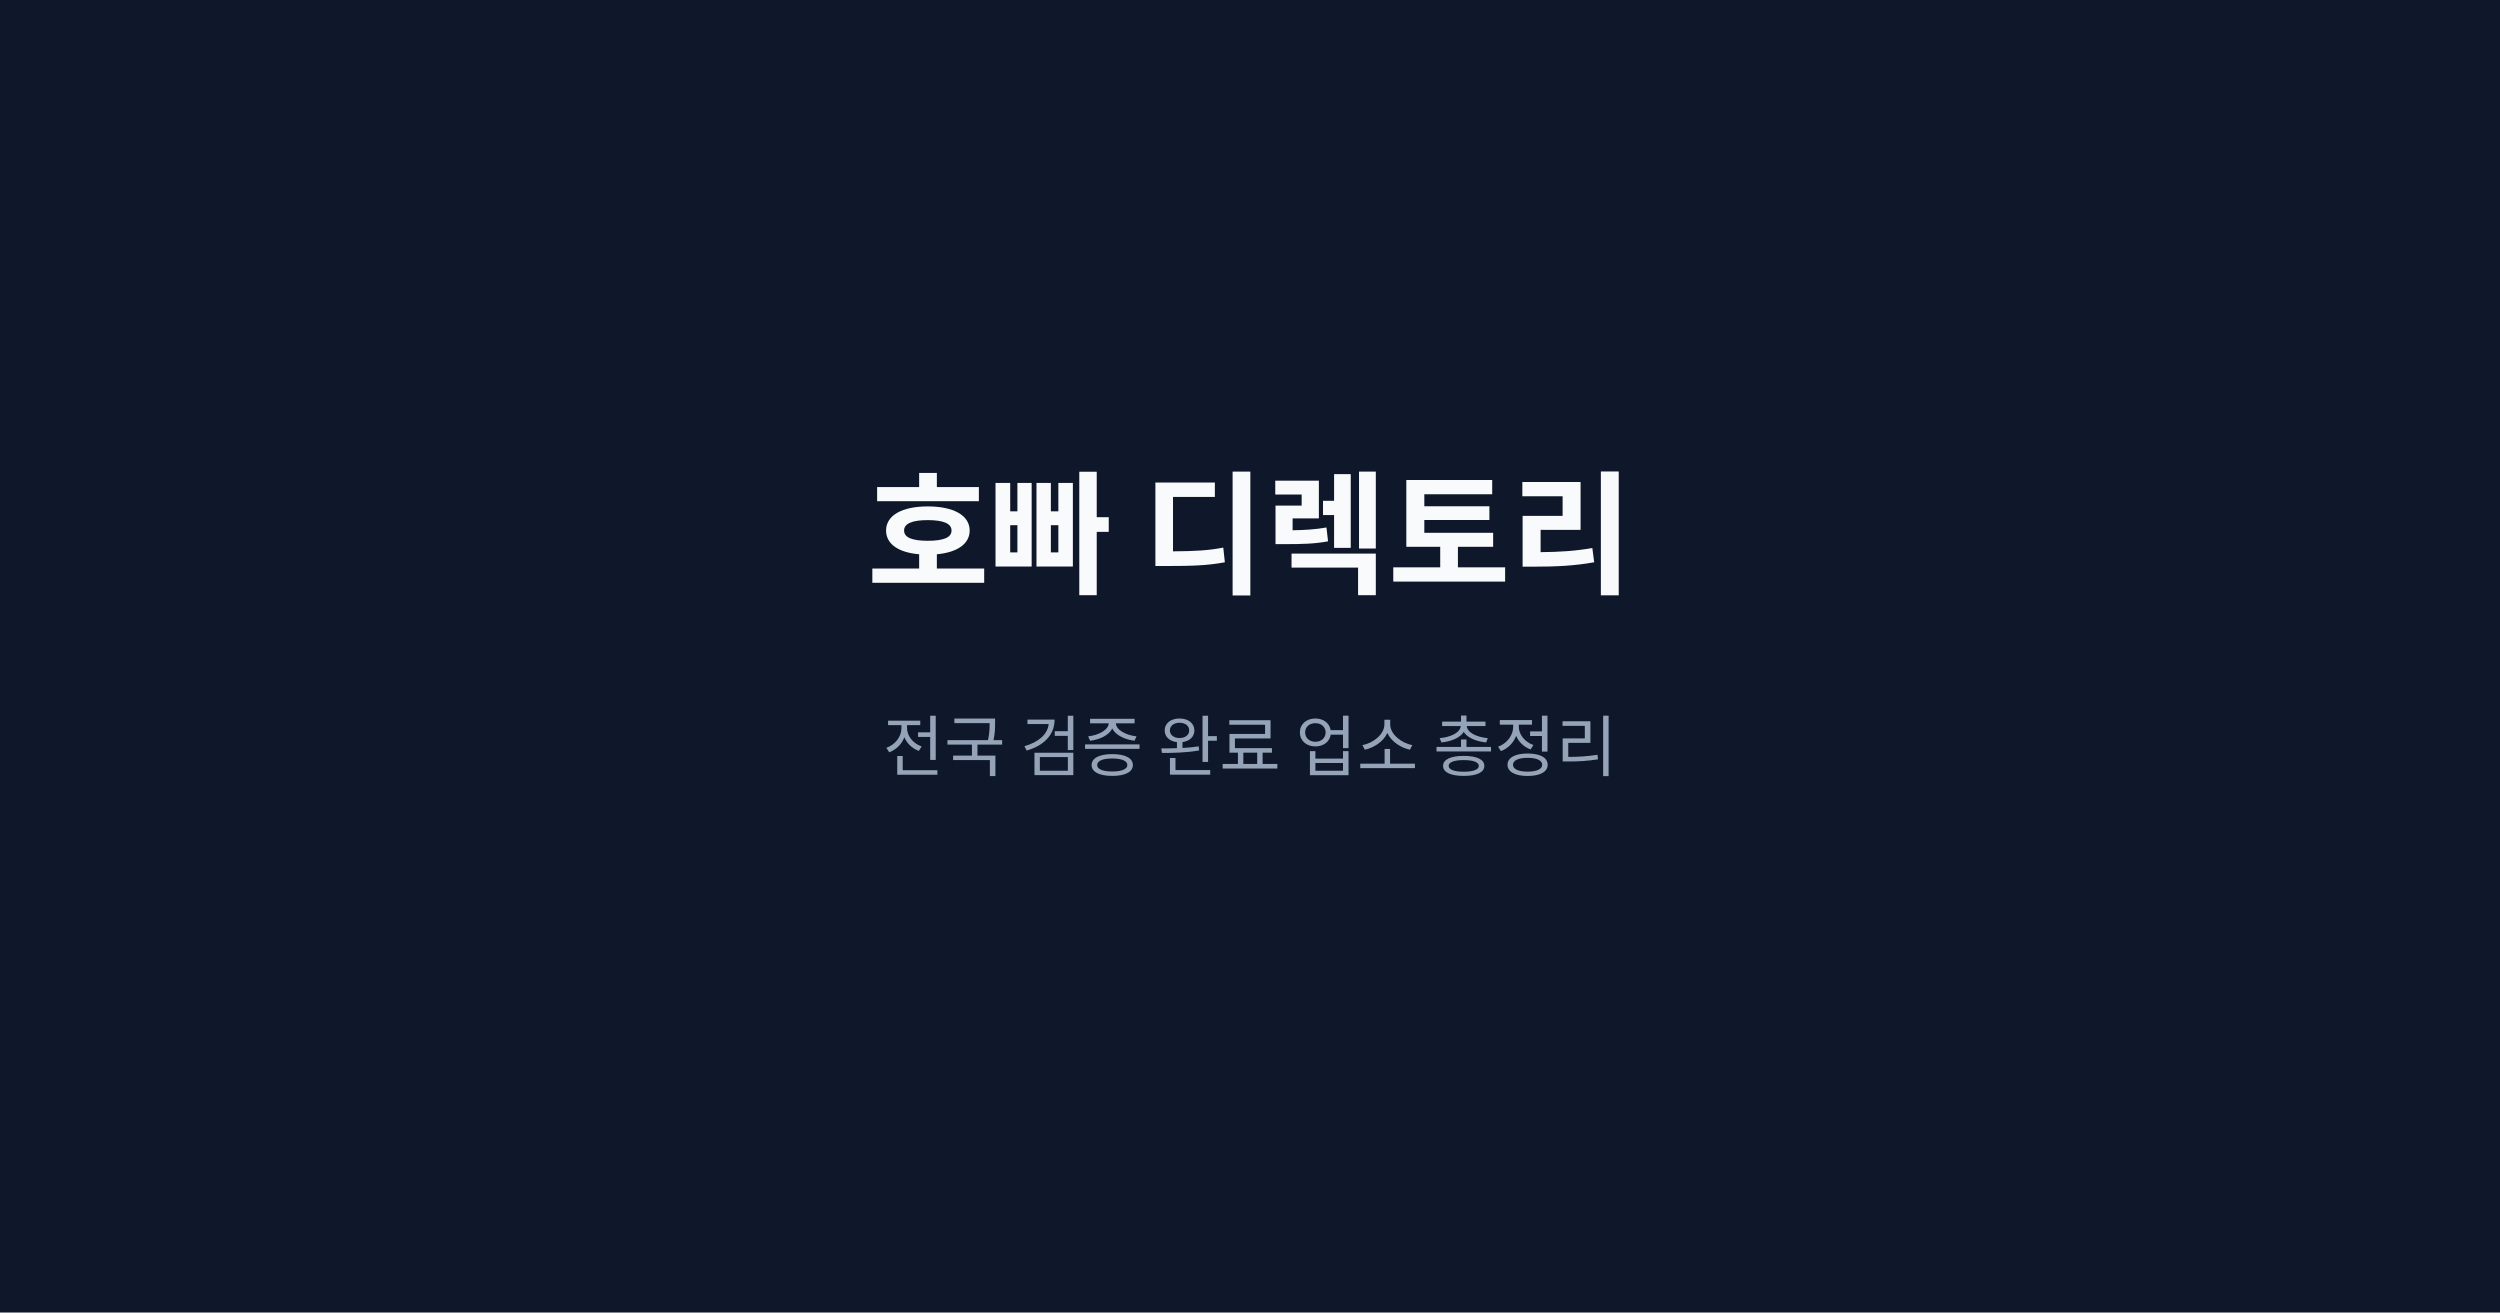
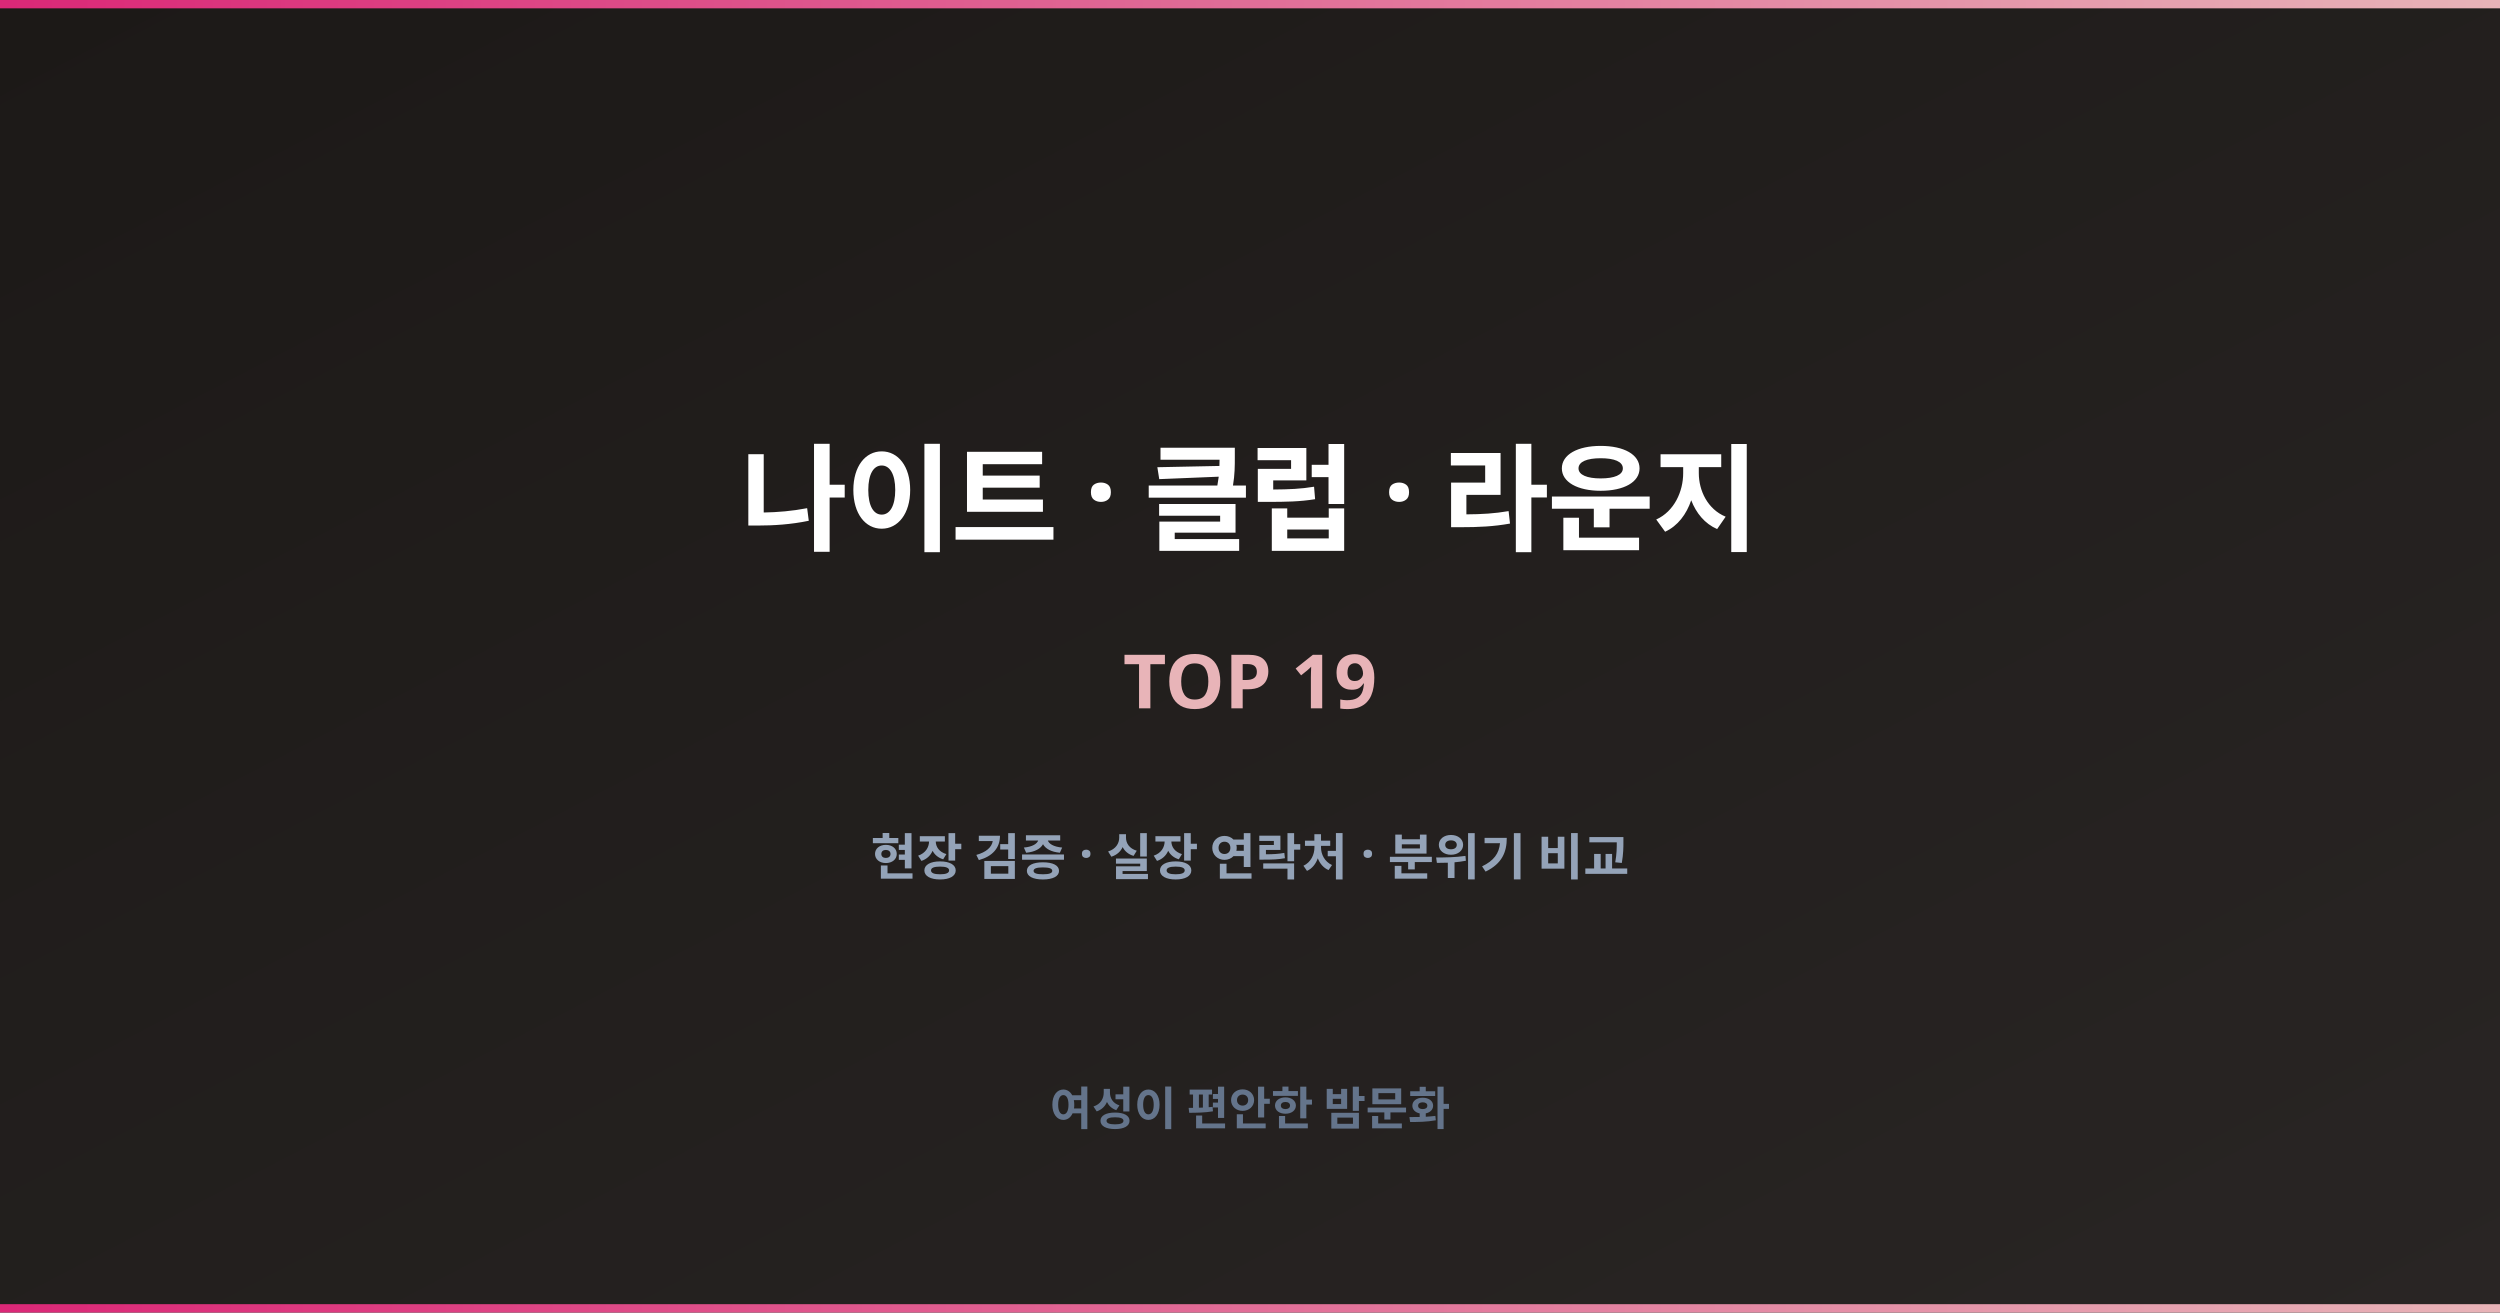
<svg xmlns="http://www.w3.org/2000/svg" width="1200" height="630" viewBox="0 0 1200 630">
-   <rect width="1200" height="630" fill="#0f172a" />
-   <text x="600" y="280" text-anchor="middle" fill="#f8fafc" font-size="64" font-family="sans-serif" font-weight="bold">호빠 디렉토리</text>
-   <text x="600" y="370" text-anchor="middle" fill="#94a3b8" font-size="32" font-family="sans-serif">전국 검증 완료 업소 총정리</text>
+   <defs>
+     <linearGradient id="bg" x1="0%" y1="0%" x2="100%" y2="100%">
+       <stop offset="0%" style="stop-color:#1C1917" />
+       <stop offset="100%" style="stop-color:#292524" />
+     </linearGradient>
+     <linearGradient id="accent" x1="0%" y1="0%" x2="100%" y2="0%">
+       <stop offset="0%" style="stop-color:#DB2777" />
+       <stop offset="100%" style="stop-color:#E8B4B8" />
+     </linearGradient>
+   </defs>
+   <rect width="1200" height="630" fill="url(#bg)" />
+   <rect x="0" y="0" width="1200" height="4" fill="url(#accent)" />
+   <rect x="0" y="626" width="1200" height="4" fill="url(#accent)" />
+   <text x="600" y="260" text-anchor="middle" font-family="'Pretendard',sans-serif" font-size="56" font-weight="900" fill="white" letter-spacing="-1">나이트 · 클럽 · 라운지</text>
+   <text x="600" y="340" text-anchor="middle" font-family="'Pretendard',sans-serif" font-size="36" fill="#E8B4B8" font-weight="700">TOP 19</text>
+   <text x="600" y="420" text-anchor="middle" font-family="'Pretendard',sans-serif" font-size="24" fill="#94a3b8" font-weight="600">현장 검증 · 실장 연락처 · 분위기 비교</text>
+   <text x="600" y="540" text-anchor="middle" font-family="'Pretendard',sans-serif" font-size="22" fill="#64748b" font-weight="600">여성이 편안한 밤문화</text>
</svg>
